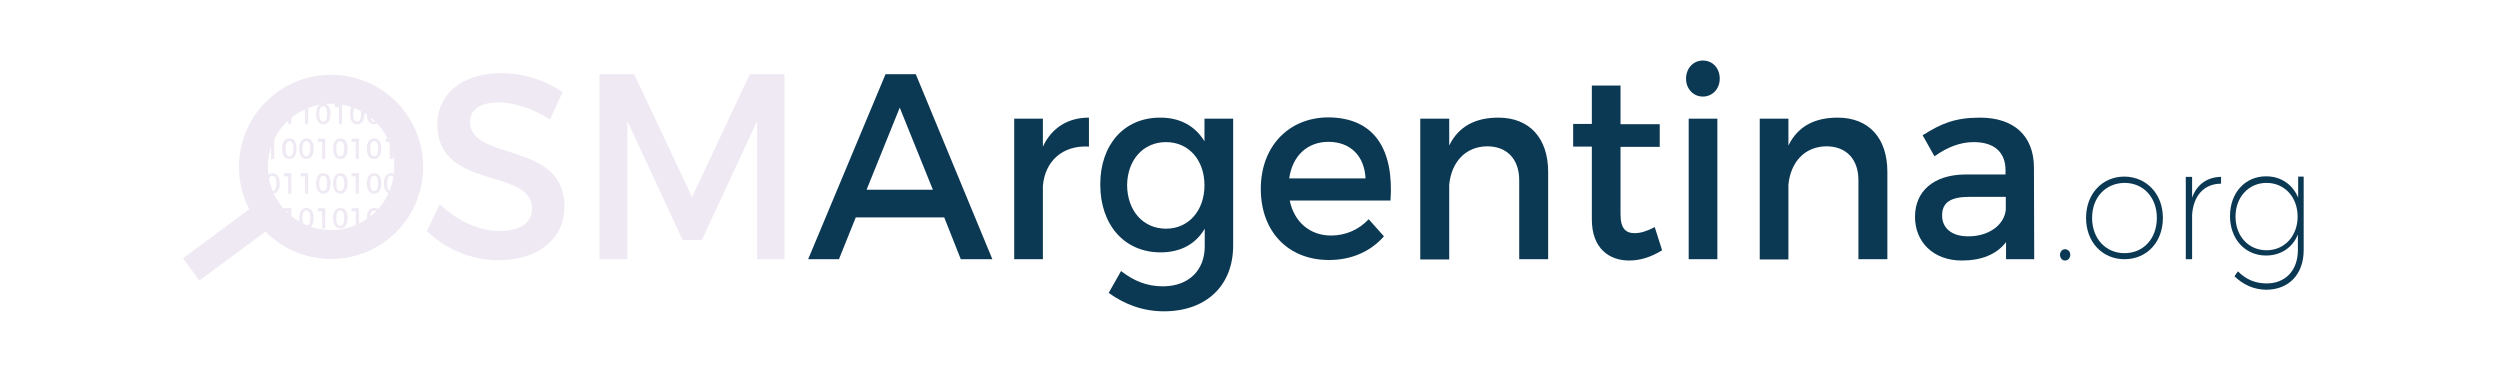
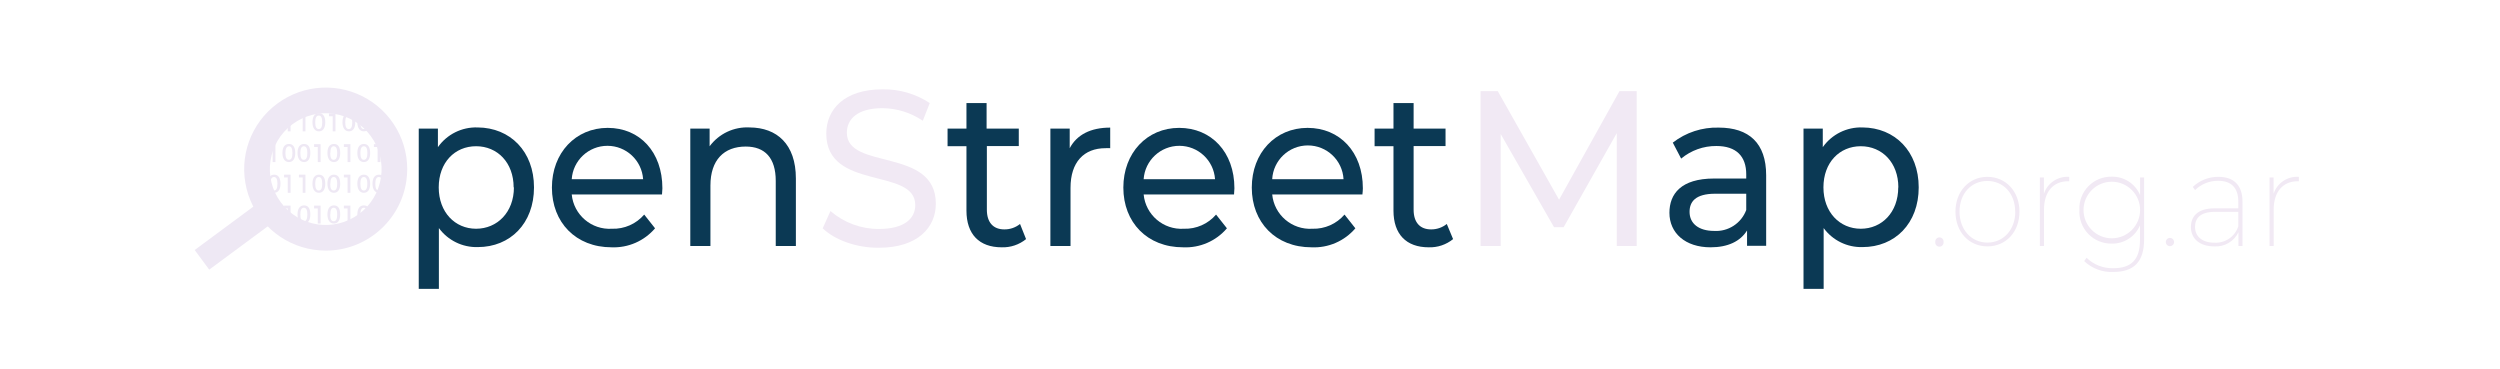
<svg xmlns="http://www.w3.org/2000/svg" class="big-logo" version="1.1" id="Capa_1" x="0px" y="0px" viewBox="0 0 950 140" style="enable-background:new 0 0 950 140;" xml:space="preserve" height="59px">
-   <style type="text/css">
+   <defs id="defs232">
+     <style id="style236">.cls-1{fill:#eee8f4;}.cls-2{fill:#0b3954;}.cls-3{fill:#f1e9f4;}</style>
+   </defs>
+   <style type="text/css" id="style123">
            .st0{fill:#EFE9F4;}
            .st1{fill:#0B3954;}
            .st2{fill:none;stroke:#EFE9F4;stroke-width:11;stroke-miterlimit:10;}
        </style>
-   <g>
-     <path class="st0" d="M189.5,38.9c-6.6,0-10.9,2.6-10.9,7.3c0,15.4,36,7.1,35.9,32.4c0,12.5-10.5,20.3-25.1,20.3                 c-10.5,0-20.4-4.5-27.2-11.1l4.9-10.2c6.9,6.6,15.4,10.2,22.6,10.2c7.8,0,12.5-3.1,12.5-8.5c0-15.7-36-6.9-36-31.9                 c0-12,9.8-19.6,24.3-19.6c8.7,0,17.1,2.9,23.3,7.2L209,45.4C201.8,40.8,194.5,38.9,189.5,38.9z" />
-     <path class="st0" d="M241,28.2l22,46.7l21.9-46.7h13.2v70.3h-10.4L287.7,46l-21,45.2h-7.3l-21-45.2v52.5h-10.6V28.2H241z" />
-     <path class="st1" d="M358.8,82.6h-33.6l-6.4,15.9h-11.7l29.4-70.3H348l29.1,70.3h-12L358.8,82.6z M354.5,72.1l-12.6-31.2                 l-12.6,31.2H354.5z" />
-     <path class="st1" d="M413.8,44.7v11c-10.2-0.6-16.7,5.7-17.5,14.9v27.9h-10.9V45.1h10.9v10.6C399.7,48.5,405.8,44.7,413.8,44.7z" />
-     <path class="st1" d="M468.6,45.1v48.2c0,15.4-10.4,25-26.3,25c-7.9,0-14.9-2.6-21-7l4.7-8.3c4.8,3.7,9.7,5.8,15.9,5.8                 c9.6,0,15.9-5.9,15.9-15.2v-6.7c-3.4,5.8-9.1,9-16.8,9c-13.7,0-22.9-10.4-22.9-25.8c0-15.1,9-25.3,22.5-25.4                 c7.8-0.1,13.6,3.2,17.1,9v-8.6H468.6z M457.7,70.4c0-9.6-6-16.4-14.6-16.4c-8.7,0-14.7,6.8-14.8,16.4c0.1,9.6,6,16.5,14.8,16.5                 C451.7,86.9,457.7,80,457.7,70.4z" />
-     <path class="st1" d="M528.4,76.2h-38.3c1.7,8.2,7.7,13.3,15.7,13.3c5.5,0,10.6-2.2,14.3-6.2l5.8,6.5c-5,5.7-12.2,9-20.9,9                 c-15.6,0-25.9-10.9-25.9-27c0-16.2,10.6-27.1,25.6-27.2C522.5,44.7,529.7,57,528.4,76.2z M518.9,67.8c-0.4-8.6-5.8-13.9-14.1-13.9                 c-8,0-13.7,5.3-14.9,13.9H518.9z" />
-     <path class="st1" d="M588.3,65.3v33.2h-11v-30c0-8-4.6-12.9-12.2-12.9c-8.4,0.1-13.6,6.2-14.4,14.6v28.4h-11V45.1h11v10.2                 c3.6-7.4,10.1-10.6,18.7-10.6C581.2,44.7,588.3,52.5,588.3,65.3z" />
-     <path class="st1" d="M631.6,95.1c-4,2.5-8.2,3.9-12.5,3.9c-7.6,0-14.2-4.6-14.2-15.6V55.7h-7.1v-8.6h7.1V32.5h10.9v14.7h14.9v8.6                 h-14.9v25.6c0,5.5,2,7.2,5.4,7.2c2.3,0,4.7-0.8,7.6-2.3L631.6,95.1z" />
-     <path class="st1" d="M653.5,29.9c0,3.9-2.8,6.8-6.4,6.8s-6.4-2.9-6.4-6.8c0-4,2.8-6.9,6.4-6.9S653.5,25.8,653.5,29.9z M652.6,45.1                 v53.4h-10.9V45.1H652.6z" />
-     <path class="st1" d="M717.2,65.3v33.2h-11v-30c0-8-4.6-12.9-12.2-12.9c-8.4,0.1-13.6,6.2-14.4,14.6v28.4h-10.9V45.1h10.9v10.2                 c3.6-7.4,10.1-10.6,18.7-10.6C710.2,44.7,717.2,52.5,717.2,65.3z" />
-     <path class="st1" d="M762.3,98.5V92c-3.6,4.7-9.4,7-16.8,7c-10.9,0-17.8-7.1-17.8-16.6c0-9.7,7-16,19.1-16.1h15.3v-1.6                 c0-6.7-4.1-10.7-12.1-10.7c-4.9,0-9.9,1.8-14.9,5.4l-4.5-8c7-4.4,12.2-6.7,21.8-6.7c13,0,20.4,7,20.5,18.8l0.1,35H762.3z                  M762.2,79.7v-4.9h-13.7c-7.1,0-10.5,2-10.5,7.1c0,4.8,3.7,7.9,9.8,7.9C755.6,89.9,761.6,85.6,762.2,79.7z" />
-     <path class="st1" d="M786.7,96.8c0,1.3-0.9,2.2-2,2.2c-1.1,0-1.9-1-1.9-2.2c0-1.2,0.9-2.1,1.9-2.1                 C785.8,94.7,786.7,95.6,786.7,96.8z" />
-     <path class="st1" d="M821.9,82.8c0,9.2-6.1,15.7-14.6,15.7c-8.4,0-14.6-6.5-14.6-15.7c0-9.2,6.2-15.7,14.6-15.7                 C815.7,67.2,821.9,73.7,821.9,82.8z M795,82.8c0,7.9,5.2,13.4,12.3,13.4c7.2,0,12.3-5.5,12.3-13.4c0-7.8-5.1-13.3-12.3-13.3                 C800.1,69.6,795,75,795,82.8z" />
-     <path class="st1" d="M844,67.2v2.6c-6.5,0-10.5,4.6-11,11.8v16.9h-2.4V67.2h2.4v7.9C834.8,70.1,838.7,67.3,844,67.2z" />
-     <path class="st1" d="M875.4,67.2v27.8c0,9.2-5.6,15.1-14.3,15.1c-4.7-0.1-8.5-1.8-12-5.1l1.3-1.9c3.1,3.1,6.4,4.5,10.7,4.6                 c7.3,0.1,12.1-4.9,12.1-12.7v-5.9c-2,5-6.5,8-12.1,8c-8,0-13.7-6.3-13.7-15c0-8.8,5.7-15.1,13.7-15.1c5.7,0,10.1,3.1,12.2,8.1v-8                 H875.4z M873.1,82.3c0-7.4-5-12.8-11.8-12.8c-6.8,0-11.8,5.4-11.8,12.8c0,7.4,4.9,12.8,11.8,12.8C868.1,95.1,873.1,89.7,873.1,82.3                 z" />
-   </g>
-   <ellipse transform="matrix(0.8039 -0.5948 0.5948 0.8039 -13.029 87.2752)" class="st2" cx="125.8" cy="63.4" rx="29.5" ry="29.5" />
-   <rect x="82" y="73.3" transform="matrix(0.5948 0.8039 -0.8039 0.5948 109.0071 -33.0618)" class="st0" width="10.5" height="36.5" />
-   <g>
-     <g>
-       <path class="st0" d="M106.3,43.3c0,2.5-1,3.9-2.7,3.9c-1.8,0-2.8-1.4-2.8-3.9c0-2.5,1-3.9,2.8-3.9                     C105.3,39.4,106.3,40.8,106.3,43.3z M102,43.3c0,2,0.5,2.9,1.5,2.9c1,0,1.5-0.9,1.5-2.9c0-2-0.5-2.9-1.5-2.9                     C102.5,40.4,102,41.4,102,43.3z" />
-       <path class="st0" d="M110.7,39.5v7.7h-1.2v-6.5h-1.6v-1.2H110.7z" />
-       <path class="st0" d="M117.1,39.5v7.7h-1.2v-6.5h-1.6v-1.2H117.1z" />
-       <path class="st0" d="M125.6,43.3c0,2.5-1,3.9-2.7,3.9c-1.8,0-2.8-1.4-2.8-3.9c0-2.5,1-3.9,2.8-3.9                     C124.6,39.4,125.6,40.8,125.6,43.3z M121.3,43.3c0,2,0.5,2.9,1.5,2.9c1,0,1.5-0.9,1.5-2.9c0-2-0.5-2.9-1.5-2.9                     C121.9,40.4,121.3,41.4,121.3,43.3z" />
-       <path class="st0" d="M130,39.5v7.7h-1.2v-6.5h-1.6v-1.2H130z" />
-       <path class="st0" d="M138.5,43.3c0,2.5-1,3.9-2.7,3.9c-1.8,0-2.8-1.4-2.8-3.9c0-2.5,1-3.9,2.8-3.9                     C137.5,39.4,138.5,40.8,138.5,43.3z M134.2,43.3c0,2,0.5,2.9,1.5,2.9c1,0,1.5-0.9,1.5-2.9c0-2-0.5-2.9-1.5-2.9                     C134.7,40.4,134.2,41.4,134.2,43.3z" />
-       <path class="st0" d="M144.9,43.3c0,2.5-1,3.9-2.7,3.9c-1.8,0-2.8-1.4-2.8-3.9c0-2.5,1-3.9,2.8-3.9C144,39.4,144.9,40.8,144.9,43.3                     z M140.7,43.3c0,2,0.5,2.9,1.5,2.9c1,0,1.5-0.9,1.5-2.9c0-2-0.5-2.9-1.5-2.9C141.2,40.4,140.7,41.4,140.7,43.3z" />
-       <path class="st0" d="M149.3,39.5v7.7h-1.2v-6.5h-1.6v-1.2H149.3z" />
-       <path class="st0" d="M104.2,52.7v7.7H103v-6.5h-1.6v-1.2H104.2z" />
-       <path class="st0" d="M112.7,56.5c0,2.5-1,3.9-2.7,3.9c-1.8,0-2.8-1.4-2.8-3.9c0-2.5,1-3.9,2.8-3.9C111.8,52.6,112.7,54,112.7,56.5                     z M108.5,56.5c0,2,0.5,2.9,1.5,2.9c1,0,1.5-0.9,1.5-2.9c0-2-0.5-2.9-1.5-2.9C109,53.6,108.5,54.6,108.5,56.5z" />
-       <path class="st0" d="M119.2,56.5c0,2.5-1,3.9-2.7,3.9c-1.8,0-2.8-1.4-2.8-3.9c0-2.5,1-3.9,2.8-3.9C118.2,52.6,119.2,54,119.2,56.5                     z M114.9,56.5c0,2,0.5,2.9,1.5,2.9c1,0,1.5-0.9,1.5-2.9c0-2-0.5-2.9-1.5-2.9C115.4,53.6,114.9,54.6,114.9,56.5z" />
-       <path class="st0" d="M123.6,52.7v7.7h-1.2v-6.5h-1.6v-1.2H123.6z" />
-       <path class="st0" d="M132.1,56.5c0,2.5-1,3.9-2.7,3.9c-1.8,0-2.8-1.4-2.8-3.9c0-2.5,1-3.9,2.8-3.9C131.1,52.6,132.1,54,132.1,56.5                     z M127.8,56.5c0,2,0.5,2.9,1.5,2.9c1,0,1.5-0.9,1.5-2.9c0-2-0.5-2.9-1.5-2.9C128.3,53.6,127.8,54.6,127.8,56.5z" />
-       <path class="st0" d="M136.4,52.7v7.7h-1.2v-6.5h-1.6v-1.2H136.4z" />
-       <path class="st0" d="M144.9,56.5c0,2.5-1,3.9-2.7,3.9c-1.8,0-2.8-1.4-2.8-3.9c0-2.5,1-3.9,2.8-3.9C144,52.6,144.9,54,144.9,56.5z                      M140.7,56.5c0,2,0.5,2.9,1.5,2.9c1,0,1.5-0.9,1.5-2.9c0-2-0.5-2.9-1.5-2.9C141.2,53.6,140.7,54.6,140.7,56.5z" />
-       <path class="st0" d="M149.3,52.7v7.7h-1.2v-6.5h-1.6v-1.2H149.3z" />
-       <path class="st0" d="M106.3,69.7c0,2.5-1,3.9-2.7,3.9c-1.8,0-2.8-1.4-2.8-3.9c0-2.5,1-3.9,2.8-3.9                     C105.3,65.8,106.3,67.2,106.3,69.7z M102,69.7c0,2,0.5,2.9,1.5,2.9c1,0,1.5-0.9,1.5-2.9c0-2-0.5-2.9-1.5-2.9                     C102.5,66.8,102,67.8,102,69.7z" />
-       <path class="st0" d="M110.7,65.9v7.7h-1.2V67h-1.6v-1.2H110.7z" />
-       <path class="st0" d="M117.1,65.9v7.7h-1.2V67h-1.6v-1.2H117.1z" />
-       <path class="st0" d="M125.6,69.7c0,2.5-1,3.9-2.7,3.9c-1.8,0-2.8-1.4-2.8-3.9c0-2.5,1-3.9,2.8-3.9                     C124.6,65.8,125.6,67.2,125.6,69.7z M121.3,69.7c0,2,0.5,2.9,1.5,2.9c1,0,1.5-0.9,1.5-2.9c0-2-0.5-2.9-1.5-2.9                     C121.9,66.8,121.3,67.8,121.3,69.7z" />
-       <path class="st0" d="M132.1,69.7c0,2.5-1,3.9-2.7,3.9c-1.8,0-2.8-1.4-2.8-3.9c0-2.5,1-3.9,2.8-3.9                     C131.1,65.8,132.1,67.2,132.1,69.7z M127.8,69.7c0,2,0.5,2.9,1.5,2.9c1,0,1.5-0.9,1.5-2.9c0-2-0.5-2.9-1.5-2.9                     C128.3,66.8,127.8,67.8,127.8,69.7z" />
-       <path class="st0" d="M136.4,65.9v7.7h-1.2V67h-1.6v-1.2H136.4z" />
-       <path class="st0" d="M144.9,69.7c0,2.5-1,3.9-2.7,3.9c-1.8,0-2.8-1.4-2.8-3.9c0-2.5,1-3.9,2.8-3.9C144,65.8,144.9,67.2,144.9,69.7                     z M140.7,69.7c0,2,0.5,2.9,1.5,2.9c1,0,1.5-0.9,1.5-2.9c0-2-0.5-2.9-1.5-2.9C141.2,66.8,140.7,67.8,140.7,69.7z" />
-       <path class="st0" d="M151.4,69.7c0,2.5-1,3.9-2.7,3.9c-1.8,0-2.8-1.4-2.8-3.9c0-2.5,1-3.9,2.8-3.9                     C150.4,65.8,151.4,67.2,151.4,69.7z M147.1,69.7c0,2,0.5,2.9,1.5,2.9c1,0,1.5-0.9,1.5-2.9c0-2-0.5-2.9-1.5-2.9                     C147.6,66.8,147.1,67.8,147.1,69.7z" />
-       <path class="st0" d="M104.2,79.1v7.7H103v-6.5h-1.6v-1.2H104.2z" />
-       <path class="st0" d="M110.7,79.1v7.7h-1.2v-6.5h-1.6v-1.2H110.7z" />
-       <path class="st0" d="M119.2,82.9c0,2.5-1,3.9-2.7,3.9c-1.8,0-2.8-1.4-2.8-3.9c0-2.5,1-3.9,2.8-3.9C118.2,79,119.2,80.4,119.2,82.9                     z M114.9,82.9c0,2,0.5,2.9,1.5,2.9c1,0,1.5-0.9,1.5-2.9c0-2-0.5-2.9-1.5-2.9C115.4,80,114.9,81,114.9,82.9z" />
-       <path class="st0" d="M123.6,79.1v7.7h-1.2v-6.5h-1.6v-1.2H123.6z" />
-       <path class="st0" d="M132.1,82.9c0,2.5-1,3.9-2.7,3.9c-1.8,0-2.8-1.4-2.8-3.9c0-2.5,1-3.9,2.8-3.9C131.1,79,132.1,80.4,132.1,82.9                     z M127.8,82.9c0,2,0.5,2.9,1.5,2.9c1,0,1.5-0.9,1.5-2.9c0-2-0.5-2.9-1.5-2.9C128.3,80,127.8,81,127.8,82.9z" />
-       <path class="st0" d="M136.4,79.1v7.7h-1.2v-6.5h-1.6v-1.2H136.4z" />
-       <path class="st0" d="M144.9,82.9c0,2.5-1,3.9-2.7,3.9c-1.8,0-2.8-1.4-2.8-3.9c0-2.5,1-3.9,2.8-3.9C144,79,144.9,80.4,144.9,82.9z                      M140.7,82.9c0,2,0.5,2.9,1.5,2.9c1,0,1.5-0.9,1.5-2.9c0-2-0.5-2.9-1.5-2.9C141.2,80,140.7,81,140.7,82.9z" />
-       <path class="st0" d="M151.4,82.9c0,2.5-1,3.9-2.7,3.9c-1.8,0-2.8-1.4-2.8-3.9c0-2.5,1-3.9,2.8-3.9C150.4,79,151.4,80.4,151.4,82.9                     z M147.1,82.9c0,2,0.5,2.9,1.5,2.9c1,0,1.5-0.9,1.5-2.9c0-2-0.5-2.9-1.5-2.9C147.6,80,147.1,81,147.1,82.9z" />
-     </g>
+   <g id="g407" transform="matrix(2.062921,0,0,2.062921,61.1971,9.665561)">
+     <path id="path242" d="M 30.37,41.48 A 15.49,15.49 0 0 1 28.12,41.31 15,15 0 0 1 21.41,14.4 v 0 A 15,15 0 0 1 45.18,28.69 15,15 0 0 1 30.37,41.48 Z M 24.22,18.19 a 10.29,10.29 0 1 0 14.39,2.16 10.27,10.27 0 0 0 -14.39,-2.16 z" class="cls-1" style="fill:#eee8f4" />
+     <rect id="rect244" transform="rotate(-36.5,13.82718,38.51921)" height="4.5" width="15.65" y="36.27" x="6" class="cls-1" style="fill:#eee8f4" />
+     <path id="path246" d="m 22,17.84 c 0,1.07 -0.43,1.67 -1.16,1.67 -0.73,0 -1.2,-0.6 -1.2,-1.67 0,-1.07 0.43,-1.67 1.2,-1.67 0.77,0 1.16,0.6 1.16,1.67 z m -1.84,0 c 0,0.86 0.21,1.25 0.64,1.25 0.43,0 0.64,-0.39 0.64,-1.25 0,-0.86 -0.21,-1.24 -0.64,-1.24 -0.43,0 -0.67,0.4 -0.67,1.24 z" class="cls-1" style="fill:#eee8f4" />
+     <path id="path248" d="m 23.86,16.21 v 3.3 h -0.52 v -2.78 h -0.68 v -0.52 z" class="cls-1" style="fill:#eee8f4" />
+     <path id="path250" d="m 26.6,16.21 v 3.3 H 26.09 V 16.73 H 25.4 v -0.52 z" class="cls-1" style="fill:#eee8f4" />
+     <path id="path252" d="m 30.25,17.84 c 0,1.07 -0.43,1.67 -1.16,1.67 -0.73,0 -1.2,-0.6 -1.2,-1.67 0,-1.07 0.43,-1.67 1.2,-1.67 0.77,0 1.16,0.6 1.16,1.67 z m -1.85,0 c 0,0.86 0.22,1.25 0.65,1.25 0.43,0 0.64,-0.39 0.64,-1.25 0,-0.86 -0.21,-1.24 -0.64,-1.24 -0.43,0 -0.65,0.4 -0.65,1.24 z" class="cls-1" style="fill:#eee8f4" />
+     <path id="path254" d="m 32.13,16.21 v 3.3 h -0.51 v -2.78 h -0.69 v -0.52 z" class="cls-1" style="fill:#eee8f4" />
+     <path id="path256" d="m 35.78,17.84 c 0,1.07 -0.43,1.67 -1.16,1.67 -0.73,0 -1.2,-0.6 -1.2,-1.67 0,-1.07 0.43,-1.67 1.2,-1.67 0.77,0 1.16,0.6 1.16,1.67 z m -1.85,0 c 0,0.86 0.22,1.25 0.65,1.25 0.43,0 0.64,-0.39 0.64,-1.25 0,-0.86 -0.22,-1.24 -0.64,-1.24 -0.42,0 -0.65,0.4 -0.65,1.24 z" class="cls-1" style="fill:#eee8f4" />
+     <path id="path258" d="m 38.52,17.84 c 0,1.07 -0.43,1.67 -1.16,1.67 -0.73,0 -1.2,-0.6 -1.2,-1.67 0,-1.07 0.43,-1.67 1.2,-1.67 0.77,0 1.16,0.6 1.16,1.67 z m -1.8,0 c 0,0.86 0.22,1.25 0.64,1.25 0.42,0 0.65,-0.39 0.65,-1.25 0,-0.86 -0.22,-1.24 -0.65,-1.24 -0.43,0 -0.64,0.4 -0.64,1.24 z" class="cls-1" style="fill:#eee8f4" />
+     <path id="path260" d="m 40.41,16.21 v 3.3 h -0.52 v -2.78 h -0.68 v -0.52 z" class="cls-1" style="fill:#eee8f4" />
+     <path id="path262" d="m 21.07,21.87 v 3.3 h -0.51 v -2.78 h -0.69 v -0.52 z" class="cls-1" style="fill:#eee8f4" />
+     <path id="path264" d="m 24.72,23.5 c 0,1.07 -0.43,1.67 -1.16,1.67 -0.73,0 -1.2,-0.6 -1.2,-1.67 0,-1.07 0.43,-1.67 1.2,-1.67 0.77,0 1.16,0.6 1.16,1.67 z m -1.81,0 c 0,0.86 0.22,1.25 0.65,1.25 0.43,0 0.64,-0.39 0.64,-1.25 0,-0.86 -0.21,-1.24 -0.64,-1.24 -0.43,0 -0.65,0.43 -0.65,1.24 z" class="cls-1" style="fill:#eee8f4" />
+     <path id="path266" d="m 27.5,23.5 c 0,1.07 -0.43,1.67 -1.15,1.67 -0.72,0 -1.21,-0.6 -1.21,-1.67 0,-1.07 0.43,-1.67 1.21,-1.67 0.78,0 1.15,0.6 1.15,1.67 z m -1.84,0 c 0,0.86 0.21,1.25 0.64,1.25 0.43,0 0.65,-0.39 0.65,-1.25 0,-0.86 -0.22,-1.24 -0.65,-1.24 -0.43,0 -0.64,0.43 -0.64,1.24 z" class="cls-1" style="fill:#eee8f4" />
+     <path id="path268" d="m 29.39,21.87 v 3.3 h -0.52 v -2.78 h -0.68 v -0.52 z" class="cls-1" style="fill:#eee8f4" />
+     <path id="path270" d="m 33,23.5 c 0,1.07 -0.42,1.67 -1.15,1.67 -0.73,0 -1.2,-0.6 -1.2,-1.67 0,-1.07 0.42,-1.67 1.2,-1.67 0.78,0 1.15,0.6 1.15,1.67 z m -1.84,0 c 0,0.86 0.21,1.25 0.64,1.25 0.43,0 0.65,-0.39 0.65,-1.25 0,-0.86 -0.22,-1.24 -0.65,-1.24 -0.43,0 -0.61,0.43 -0.61,1.24 z" class="cls-1" style="fill:#eee8f4" />
+     <path id="path272" d="m 34.88,21.87 v 3.3 h -0.52 v -2.78 h -0.68 v -0.52 z" class="cls-1" style="fill:#eee8f4" />
+     <path id="path274" d="m 38.52,23.5 c 0,1.07 -0.43,1.67 -1.16,1.67 -0.73,0 -1.2,-0.6 -1.2,-1.67 0,-1.07 0.43,-1.67 1.2,-1.67 0.77,0 1.16,0.6 1.16,1.67 z m -1.8,0 c 0,0.86 0.22,1.25 0.64,1.25 0.42,0 0.65,-0.39 0.65,-1.25 0,-0.86 -0.22,-1.24 -0.65,-1.24 -0.43,0 -0.64,0.43 -0.64,1.24 z" class="cls-1" style="fill:#eee8f4" />
+     <path id="path276" d="m 40.41,21.87 v 3.3 h -0.52 v -2.78 h -0.68 v -0.52 z" class="cls-1" style="fill:#eee8f4" />
+     <path id="path278" d="m 22,29.16 c 0,1.07 -0.43,1.67 -1.16,1.67 -0.73,0 -1.2,-0.6 -1.2,-1.67 0,-1.07 0.43,-1.67 1.2,-1.67 0.77,0 1.16,0.6 1.16,1.67 z m -1.84,0 c 0,0.86 0.21,1.25 0.64,1.25 0.43,0 0.64,-0.39 0.64,-1.25 0,-0.86 -0.21,-1.24 -0.64,-1.24 -0.43,0 -0.67,0.43 -0.67,1.24 z" class="cls-1" style="fill:#eee8f4" />
+     <path id="path280" d="m 23.86,27.53 v 3.3 H 23.34 V 28 h -0.68 v -0.51 h 1.2 z" class="cls-1" style="fill:#eee8f4" />
+     <path id="path282" d="m 26.6,27.53 v 3.3 H 26.09 V 28 H 25.4 v -0.51 h 1.2 z" class="cls-1" style="fill:#eee8f4" />
+     <path id="path284" d="m 30.25,29.16 c 0,1.07 -0.43,1.67 -1.16,1.67 -0.73,0 -1.2,-0.6 -1.2,-1.67 0,-1.07 0.43,-1.67 1.2,-1.67 0.77,0 1.16,0.6 1.16,1.67 z m -1.85,0 c 0,0.86 0.22,1.25 0.65,1.25 0.43,0 0.64,-0.39 0.64,-1.25 0,-0.86 -0.21,-1.24 -0.64,-1.24 -0.43,0 -0.65,0.43 -0.65,1.24 z" class="cls-1" style="fill:#eee8f4" />
+     <path id="path286" d="m 33,29.16 c 0,1.07 -0.42,1.67 -1.15,1.67 -0.73,0 -1.2,-0.6 -1.2,-1.67 0,-1.07 0.42,-1.67 1.2,-1.67 0.78,0 1.15,0.6 1.15,1.67 z m -1.84,0 c 0,0.86 0.21,1.25 0.64,1.25 0.43,0 0.65,-0.39 0.65,-1.25 0,-0.86 -0.22,-1.24 -0.65,-1.24 -0.43,0 -0.61,0.43 -0.61,1.24 z" class="cls-1" style="fill:#eee8f4" />
+     <path id="path288" d="m 34.88,27.53 v 3.3 H 34.36 V 28 h -0.68 v -0.51 h 1.2 z" class="cls-1" style="fill:#eee8f4" />
+     <path id="path290" d="m 38.52,29.16 c 0,1.07 -0.43,1.67 -1.16,1.67 -0.73,0 -1.2,-0.6 -1.2,-1.67 0,-1.07 0.43,-1.67 1.2,-1.67 0.77,0 1.16,0.6 1.16,1.67 z m -1.8,0 c 0,0.86 0.22,1.25 0.64,1.25 0.42,0 0.64,-0.41 0.64,-1.25 0,-0.84 -0.22,-1.24 -0.65,-1.24 -0.43,0 -0.63,0.43 -0.63,1.24 z" class="cls-1" style="fill:#eee8f4" />
+     <path id="path292" d="m 41.31,29.16 c 0,1.07 -0.43,1.67 -1.16,1.67 -0.73,0 -1.2,-0.6 -1.2,-1.67 0,-1.07 0.43,-1.67 1.2,-1.67 0.77,0 1.16,0.6 1.16,1.67 z m -1.84,0 c 0,0.86 0.21,1.25 0.64,1.25 0.43,0 0.64,-0.39 0.64,-1.25 0,-0.86 -0.21,-1.24 -0.64,-1.24 -0.43,0 -0.64,0.43 -0.64,1.24 z" class="cls-1" style="fill:#eee8f4" />
+     <path id="path294" d="m 21.07,33.19 v 3.3 h -0.51 v -2.78 h -0.69 v -0.52 z" class="cls-1" style="fill:#eee8f4" />
+     <path id="path296" d="m 23.86,33.19 v 3.3 h -0.52 v -2.78 h -0.68 v -0.52 z" class="cls-1" style="fill:#eee8f4" />
+     <path id="path298" d="m 27.5,34.82 c 0,1.07 -0.43,1.67 -1.15,1.67 -0.72,0 -1.21,-0.6 -1.21,-1.67 0,-1.07 0.43,-1.67 1.21,-1.67 0.78,0 1.15,0.6 1.15,1.67 z m -1.84,0 c 0,0.86 0.21,1.25 0.64,1.25 0.43,0 0.65,-0.39 0.65,-1.25 0,-0.86 -0.22,-1.24 -0.65,-1.24 -0.43,0 -0.64,0.42 -0.64,1.24 z" class="cls-1" style="fill:#eee8f4" />
+     <path id="path300" d="m 29.39,33.19 v 3.3 h -0.52 v -2.78 h -0.68 v -0.52 z" class="cls-1" style="fill:#eee8f4" />
+     <path id="path302" d="m 33,34.82 c 0,1.07 -0.42,1.67 -1.15,1.67 -0.73,0 -1.2,-0.6 -1.2,-1.67 0,-1.07 0.42,-1.67 1.2,-1.67 0.78,0 1.15,0.6 1.15,1.67 z m -1.84,0 c 0,0.86 0.21,1.25 0.64,1.25 0.43,0 0.65,-0.39 0.65,-1.25 0,-0.86 -0.22,-1.24 -0.65,-1.24 -0.43,0 -0.61,0.42 -0.61,1.24 z" class="cls-1" style="fill:#eee8f4" />
+     <path id="path304" d="m 34.88,33.19 v 3.3 h -0.52 v -2.78 h -0.68 v -0.52 z" class="cls-1" style="fill:#eee8f4" />
+     <path id="path306" d="m 38.52,34.82 c 0,1.07 -0.43,1.67 -1.16,1.67 -0.73,0 -1.2,-0.6 -1.2,-1.67 0,-1.07 0.43,-1.67 1.2,-1.67 0.77,0 1.16,0.6 1.16,1.67 z m -1.8,0 c 0,0.86 0.22,1.25 0.64,1.25 0.42,0 0.65,-0.39 0.65,-1.25 0,-0.86 -0.22,-1.24 -0.65,-1.24 -0.43,0 -0.64,0.42 -0.64,1.24 z" class="cls-1" style="fill:#eee8f4" />
+     <path id="path308" d="m 41.31,34.82 c 0,1.07 -0.43,1.67 -1.16,1.67 -0.73,0 -1.2,-0.6 -1.2,-1.67 0,-1.07 0.43,-1.67 1.2,-1.67 0.77,0 1.16,0.6 1.16,1.67 z m -1.84,0 c 0,0.86 0.21,1.25 0.64,1.25 0.43,0 0.64,-0.39 0.64,-1.25 0,-0.86 -0.21,-1.24 -0.64,-1.24 -0.43,0 -0.64,0.42 -0.64,1.24 z" class="cls-1" style="fill:#eee8f4" />
+     <path id="path310" d="m 68.7,29.83 c 0,6.64 -4.37,11 -10.36,11 a 8.6,8.6 0 0 1 -7.16,-3.5 v 11.2 H 47.47 V 19 H 51 v 3.42 a 8.58,8.58 0 0 1 7.31,-3.63 c 6.02,0.03 10.39,4.43 10.39,11.04 z m -3.75,0 c 0,-4.57 -3,-7.58 -6.92,-7.58 -3.92,0 -6.88,3 -6.88,7.58 0,4.58 3,7.62 6.88,7.62 3.88,0 6.97,-3.02 6.97,-7.62 z" class="cls-2" style="fill:#0b3954" />
+     <path id="path312" d="M 92.28,31.13 H 75.65 a 7,7 0 0 0 7.42,6.32 7.48,7.48 0 0 0 5.93,-2.61 l 2,2.53 a 10,10 0 0 1 -8,3.5 c -6.61,0 -11,-4.6 -11,-11 0,-6.4 4.37,-11 10.28,-11 5.91,0 10.07,4.44 10.07,11.13 0,0.28 -0.04,0.76 -0.07,1.13 z M 75.65,28.32 H 88.8 a 6.59,6.59 0 0 0 -13.15,0 z" class="cls-2" style="fill:#0b3954" />
+     <path id="path314" d="m 116.94,28.2 v 12.43 h -3.71 v -12 c 0,-4.24 -2,-6.32 -5.53,-6.32 -4,0 -6.5,2.48 -6.5,7.17 V 40.63 H 97.49 V 19 h 3.56 v 3.26 a 8.59,8.59 0 0 1 7.38,-3.47 c 4.99,0.03 8.51,3.05 8.51,9.41 z" class="cls-2" style="fill:#0b3954" />
+     <path id="path316" d="m 121.88,37.37 1.43,-3.18 a 13.52,13.52 0 0 0 8.93,3.3 c 4.68,0 6.69,-1.92 6.69,-4.4 0,-7 -16.39,-2.57 -16.39,-13.17 0,-4.4 3.25,-8.15 10.36,-8.15 a 15.32,15.32 0 0 1 8.7,2.53 l -1.28,3.26 a 13.44,13.44 0 0 0 -7.42,-2.32 c -4.6,0 -6.57,2 -6.57,4.52 0,7 16.39,2.61 16.39,13.08 0,4.36 -3.33,8.11 -10.48,8.11 -4.13,0.05 -8.19,-1.46 -10.36,-3.58 z" class="cls-3" style="fill:#f1e9f4" />
+     <path id="path318" d="m 159.34,39.36 a 6.76,6.76 0 0 1 -4.49,1.51 c -4.13,0 -6.49,-2.4 -6.49,-6.76 V 22.25 h -3.48 V 19 h 3.48 v -4.7 h 3.71 V 19 H 158 v 3.22 h -5.88 v 11.72 c 0,2.33 1.16,3.63 3.21,3.63 a 4.53,4.53 0 0 0 2.9,-1 z" class="cls-2" style="fill:#0b3954" />
+     <path id="path320" d="m 174.84,18.82 v 3.79 a 6.34,6.34 0 0 0 -0.85,0 c -4,0 -6.46,2.57 -6.46,7.3 v 10.72 h -3.71 V 19 h 3.56 v 3.62 c 1.31,-2.49 3.86,-3.8 7.46,-3.8 z" class="cls-2" style="fill:#0b3954" />
+     <path id="path322" d="M 197.65,31.13 H 181 a 7,7 0 0 0 7.42,6.32 7.48,7.48 0 0 0 5.92,-2.61 l 2,2.53 a 10,10 0 0 1 -8.08,3.5 c -6.61,0 -11,-4.6 -11,-11 0,-6.4 4.37,-11 10.28,-11 5.91,0 10.18,4.44 10.18,11.13 0,0.28 -0.04,0.76 -0.07,1.13 z M 181,28.32 h 13.15 a 6.59,6.59 0 0 0 -13.15,0 z" class="cls-2" style="fill:#0b3954" />
+     <path id="path324" d="m 221.3,31.13 h -16.62 a 7,7 0 0 0 7.42,6.32 7.48,7.48 0 0 0 5.9,-2.61 l 2,2.53 a 10,10 0 0 1 -8.08,3.5 c -6.61,0 -11,-4.6 -11,-11 0,-6.4 4.36,-11 10.28,-11 5.92,0 10.18,4.44 10.18,11.13 0,0.28 -0.04,0.76 -0.08,1.13 z m -16.62,-2.81 h 13.14 a 6.58,6.58 0 0 0 -13.14,0 z" class="cls-2" style="fill:#0b3954" />
+     <path id="path326" d="m 238,39.36 a 6.76,6.76 0 0 1 -4.49,1.51 c -4.13,0 -6.49,-2.4 -6.49,-6.76 V 22.25 h -3.48 V 19 h 3.48 v -4.7 h 3.71 V 19 h 5.88 v 3.22 h -5.88 v 11.72 c 0,2.33 1.16,3.63 3.21,3.63 a 4.55,4.55 0 0 0 2.9,-1 z" class="cls-2" style="fill:#0b3954" />
+     <path id="path328" d="M 268.15,40.63 V 19.84 l -9.78,17.32 h -1.78 L 246.77,20 v 20.63 h -3.71 V 12.1 h 3.17 l 11.29,20 11.13,-20 h 3.17 v 28.53 z" class="cls-3" style="fill:#f1e9f4" />
+     <path id="path330" d="m 295.67,27.59 v 13 h -3.52 v -2.82 c -1.24,2 -3.52,3.1 -6.73,3.1 -4.63,0 -7.57,-2.61 -7.57,-6.36 0,-3.46 2.12,-6.31 8.23,-6.31 H 292 v -0.78 c 0,-3.3 -1.82,-5.21 -5.49,-5.21 a 10,10 0 0 0 -6.5,2.32 l -1.54,-2.94 a 13.17,13.17 0 0 1 8.46,-2.77 c 5.57,0 8.74,2.86 8.74,8.77 z M 292,34 v -3 h -5.72 c -3.68,0 -4.72,1.51 -4.72,3.34 0,2.16 1.7,3.51 4.52,3.51 A 5.93,5.93 0 0 0 292,34 Z" class="cls-2" style="fill:#0b3954" />
+     <path id="path332" d="m 323.77,29.83 c 0,6.64 -4.37,11 -10.36,11 a 8.58,8.58 0 0 1 -7.15,-3.5 v 11.2 h -3.71 V 19 h 3.55 v 3.42 a 8.6,8.6 0 0 1 7.31,-3.63 c 5.99,0.03 10.36,4.43 10.36,11.04 z m -3.75,0 c 0,-4.57 -3,-7.58 -6.92,-7.58 -3.92,0 -6.88,3 -6.88,7.58 0,4.58 3,7.62 6.88,7.62 3.88,0 6.9,-3.02 6.9,-7.62 z" class="cls-2" style="fill:#0b3954" />
+     <path id="path334" d="m 326.82,39.9 a 0.77,0.77 0 1 1 1.53,0 0.77,0.77 0 1 1 -1.53,0 z" class="cls-3" style="fill:#f1e9f4" />
+     <path id="path336" d="m 330.54,34.3 c 0,-3.75 2.52,-6.41 5.89,-6.41 3.37,0 5.9,2.66 5.9,6.41 0,3.75 -2.5,6.4 -5.9,6.4 -3.4,0 -5.89,-2.65 -5.89,-6.4 z m 11,0 c 0,-3.36 -2.19,-5.65 -5.13,-5.65 -2.94,0 -5.12,2.29 -5.12,5.65 0,3.36 2.21,5.7 5.14,5.7 2.93,0 5.13,-2.34 5.13,-5.7 z" class="cls-3" style="fill:#f1e9f4" />
+     <path id="path338" d="m 351.5,27.89 v 0.81 h -0.21 c -2.79,0 -4.44,2 -4.44,5.21 v 6.72 h -0.76 V 28 h 0.74 v 3 a 4.57,4.57 0 0 1 4.67,-3.11 z" class="cls-3" style="fill:#f1e9f4" />
+     <path id="path340" d="m 365.29,28 v 11.41 c 0,4.14 -1.89,6 -5.66,6 a 7.27,7.27 0 0 1 -5.38,-2 l 0.44,-0.61 a 6.79,6.79 0 0 0 4.92,1.92 c 3.35,0 4.92,-1.6 4.92,-5.18 v -2.71 a 5.53,5.53 0 0 1 -5.22,3.36 5.86,5.86 0 0 1 -5.94,-6.19 5.84,5.84 0 0 1 5.94,-6.14 5.54,5.54 0 0 1 5.24,3.39 V 28 Z m -0.74,6 a 5.21,5.21 0 1 0 -10.42,0 5.21,5.21 0 1 0 10.42,0 z" class="cls-3" style="fill:#f1e9f4" />
+     <path id="path342" d="m 369.29,39.9 a 0.76,0.76 0 1 1 1.52,0 0.76,0.76 0 1 1 -1.52,0 z" class="cls-3" style="fill:#f1e9f4" />
+     <path id="path344" d="m 383.41,32.44 v 8.19 h -0.74 v -2.54 a 4.61,4.61 0 0 1 -4.46,2.61 c -2.7,0 -4.3,-1.44 -4.3,-3.56 0,-1.85 1.11,-3.45 4.37,-3.45 h 4.36 v -1.25 c 0,-2.5 -1.27,-3.82 -3.69,-3.82 a 6,6 0 0 0 -4.28,1.71 l -0.41,-0.59 A 6.77,6.77 0 0 1 379,27.89 c 2.84,0 4.41,1.58 4.41,4.55 z M 382.64,37 v -2.66 h -4.36 c -2.61,0 -3.61,1.17 -3.61,2.76 0,1.8 1.34,2.92 3.58,2.92 A 4.35,4.35 0 0 0 382.64,37 Z" class="cls-3" style="fill:#f1e9f4" />
+     <path id="path346" d="m 393.8,27.89 v 0.81 h -0.2 c -2.8,0 -4.44,2 -4.44,5.21 v 6.72 H 388.4 V 28 h 0.74 v 3 a 4.56,4.56 0 0 1 4.66,-3.11 z" class="cls-3" style="fill:#f1e9f4" />
  </g>
</svg>
